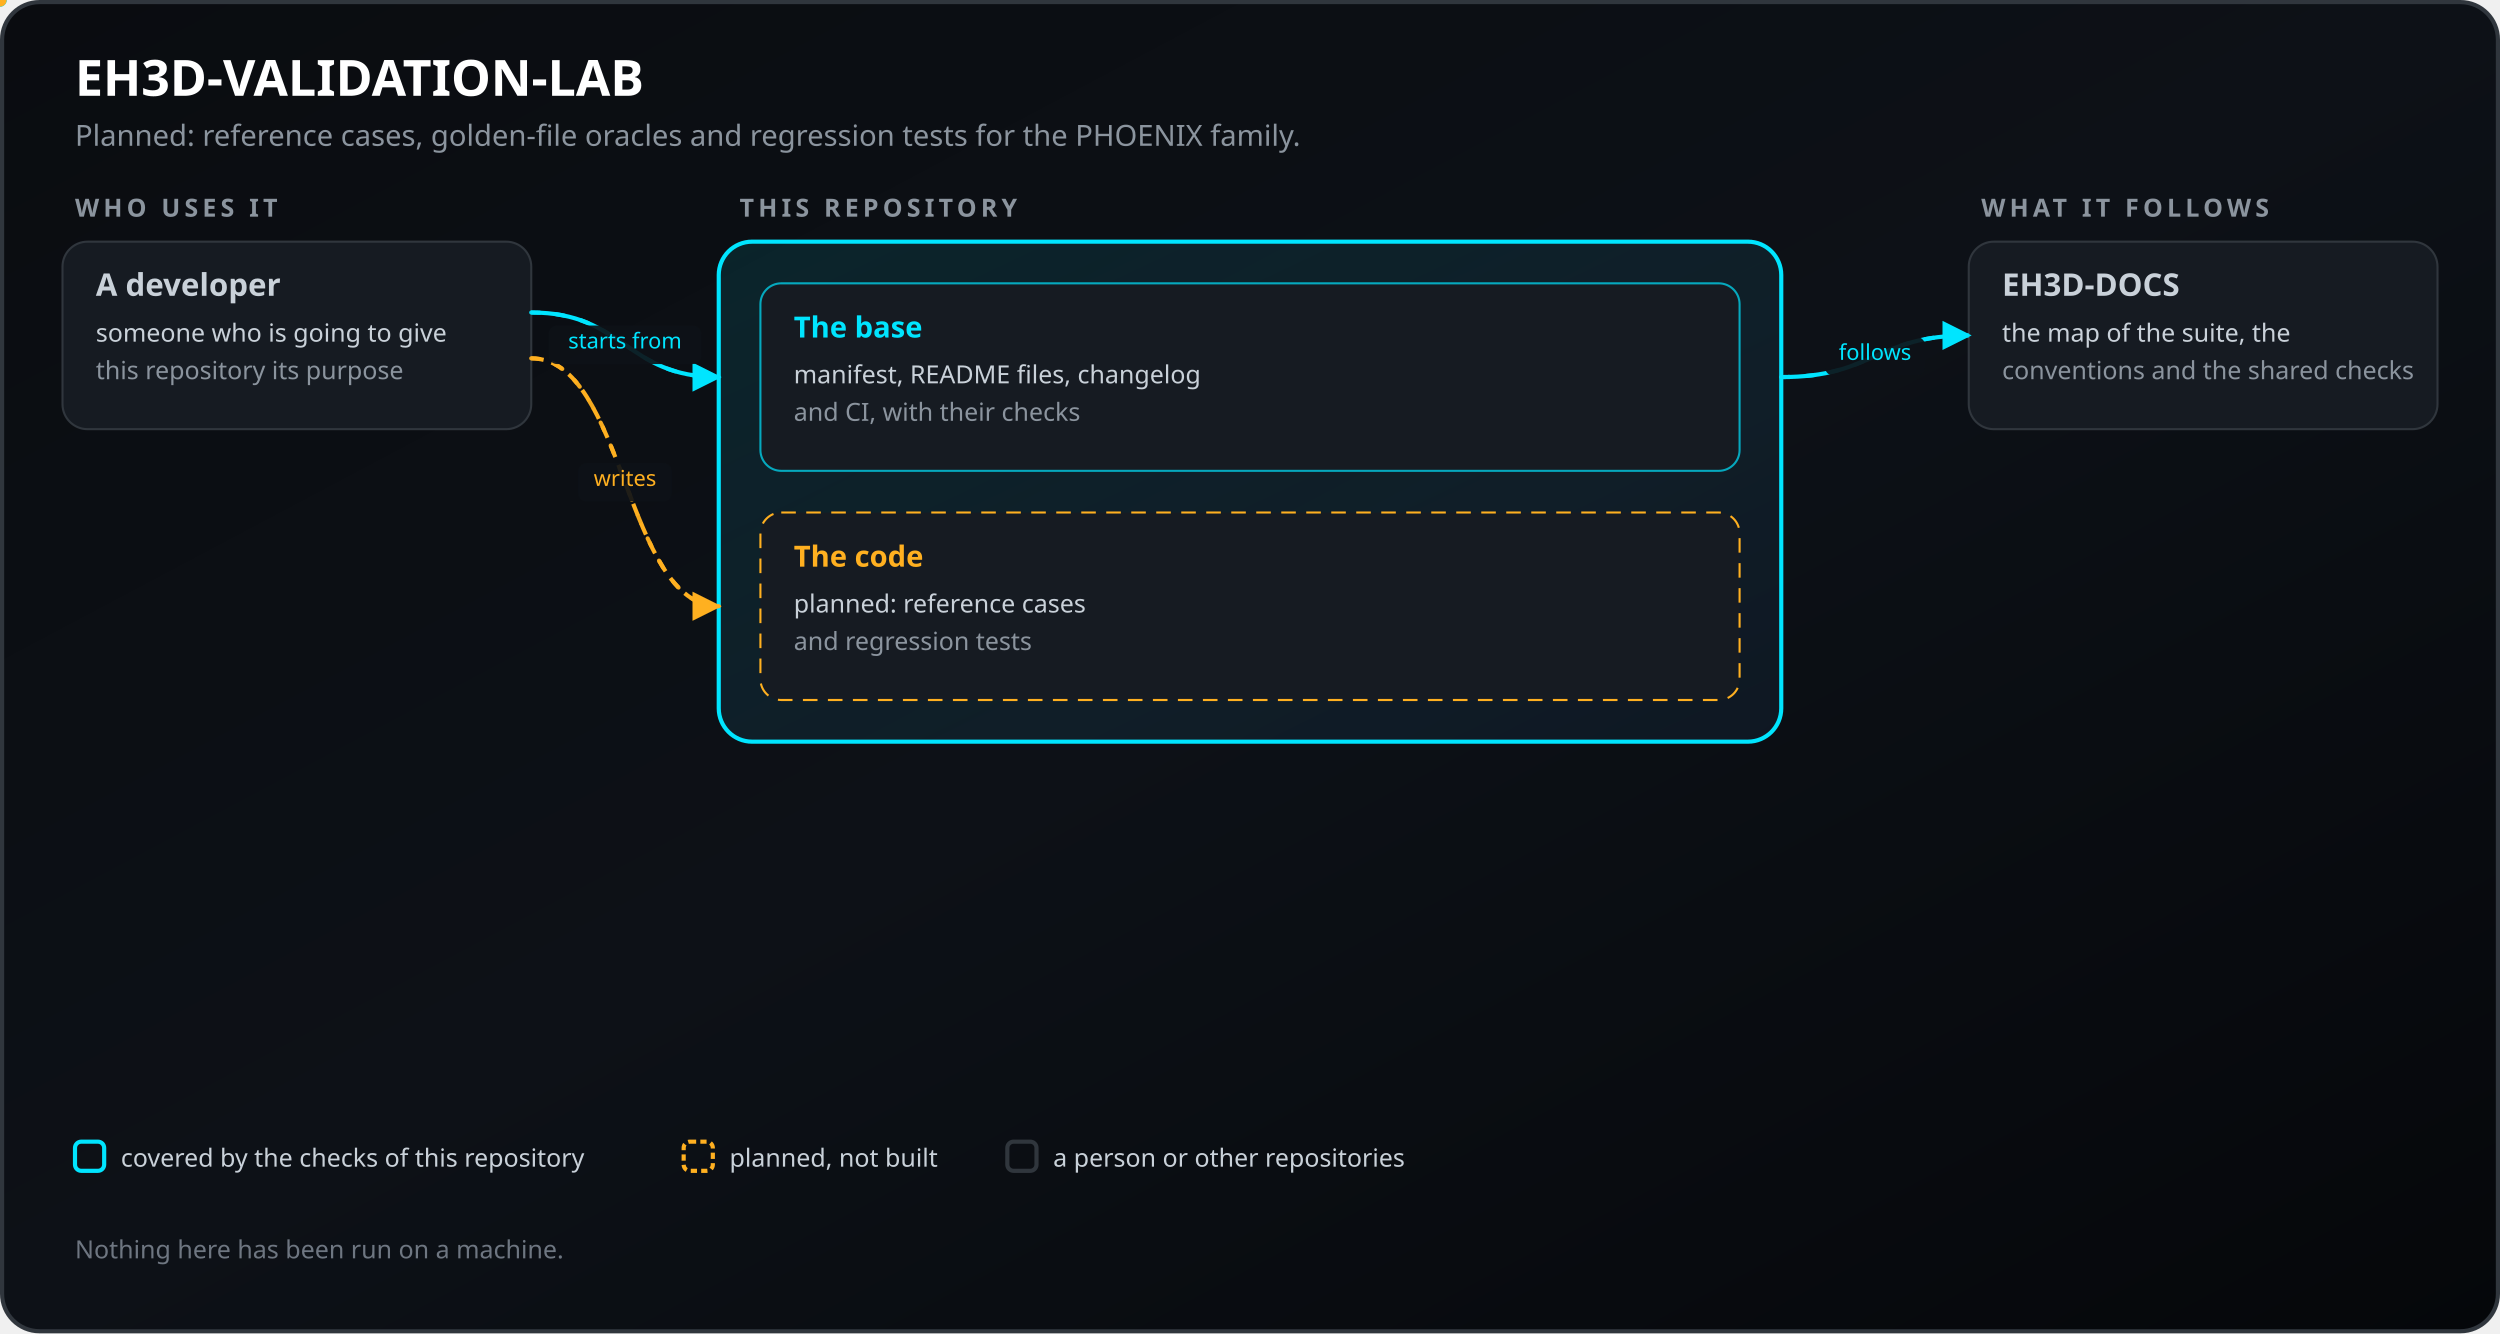
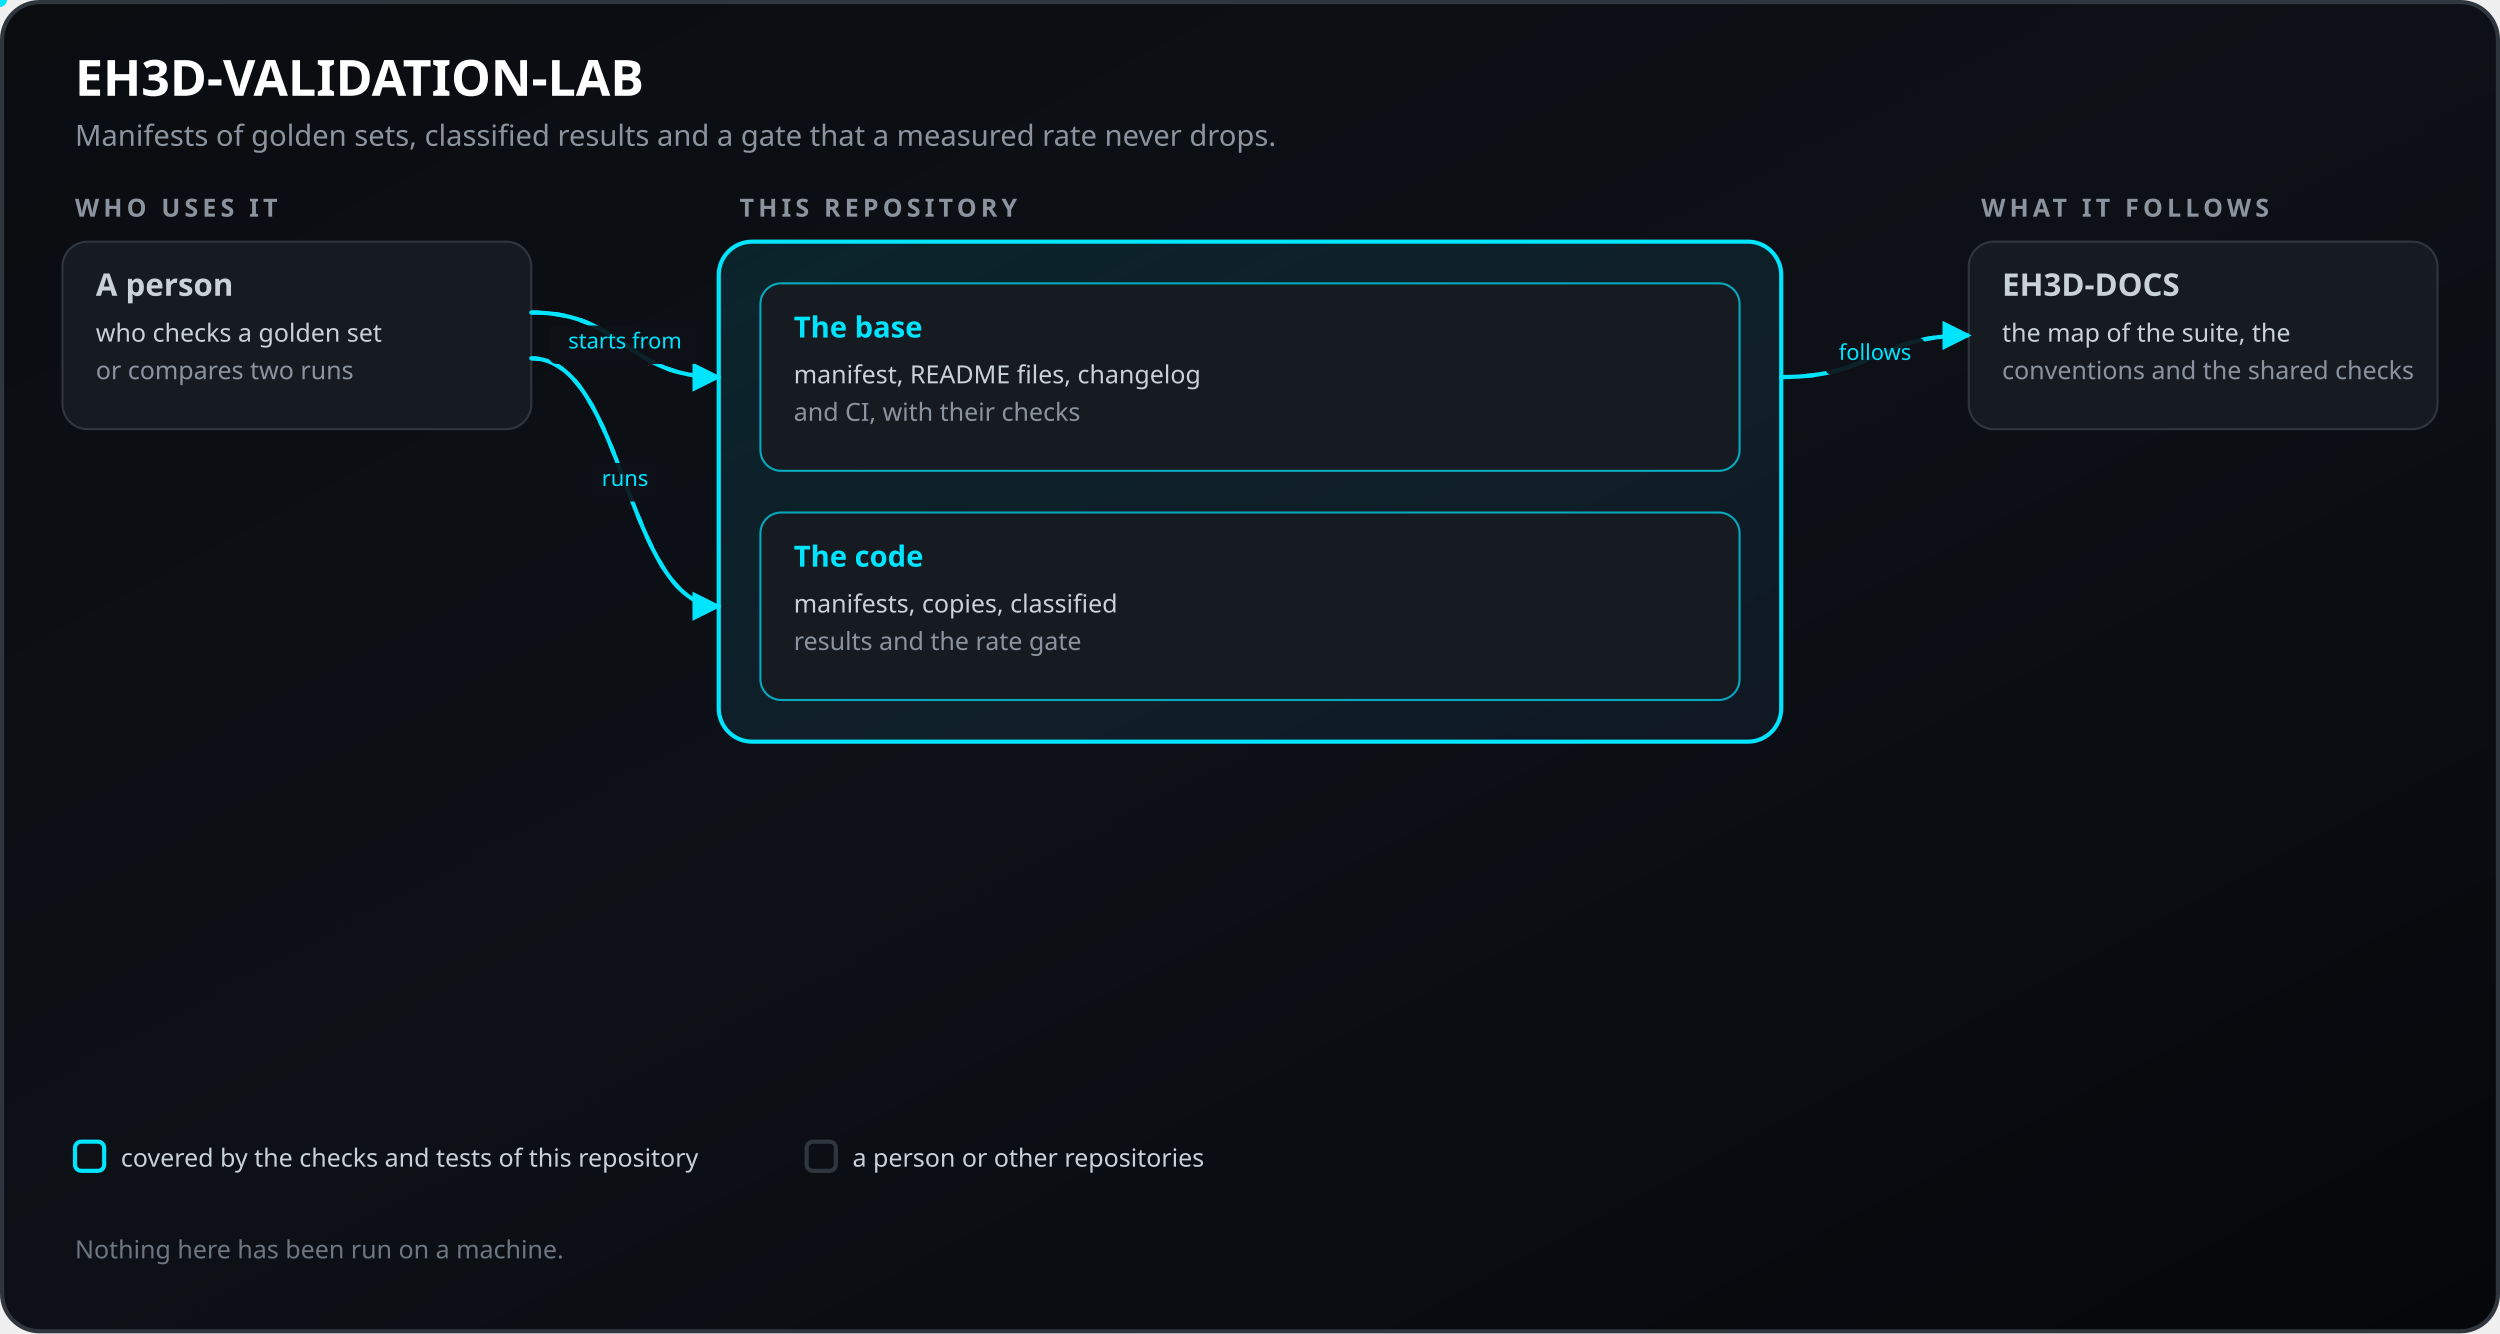
<svg xmlns="http://www.w3.org/2000/svg" viewBox="0 0 1200 640" width="1200" height="640" role="img" aria-labelledby="t d" font-family="'Segoe UI','Noto Sans','Noto Sans CJK SC','Microsoft YaHei','Yu Gothic','Helvetica Neue',Helvetica,Arial,sans-serif">
  <defs>
    <linearGradient id="bg" x1="0" y1="0" x2="1" y2="1">
      <stop offset="0" stop-color="#0A0C10" />
      <stop offset="0.5" stop-color="#0D1117" />
      <stop offset="1" stop-color="#05070A" />
    </linearGradient>
    <linearGradient id="card" x1="0" y1="0" x2="1" y2="1">
      <stop offset="0" stop-color="#121821" />
      <stop offset="1" stop-color="#0B0F15" />
    </linearGradient>
    <linearGradient id="line" x1="0" y1="0" x2="1" y2="0">
      <stop offset="0" stop-color="#00E5FF" />
      <stop offset="1" stop-color="#FF0055" />
    </linearGradient>
    <filter id="glow" x="-50%" y="-50%" width="200%" height="200%">
      <feGaussianBlur stdDeviation="3" result="b" />
      <feMerge>
        <feMergeNode in="b" />
        <feMergeNode in="SourceGraphic" />
      </feMerge>
    </filter>
    <linearGradient id="svc" x1="0" y1="0" x2="1" y2="1">
      <stop offset="0" stop-color="#00E5FF" stop-opacity="0.10" />
      <stop offset="1" stop-color="#4DA3FF" stop-opacity="0.06" />
    </linearGradient>
    <marker id="m00E5FF" viewBox="0 0 10 10" refX="9" refY="5" markerWidth="7" markerHeight="7" orient="auto-start-reverse">
      <path d="M0 0L10 5L0 10z" fill="#00E5FF" />
    </marker>
-     <marker id="mFFB020" viewBox="0 0 10 10" refX="9" refY="5" markerWidth="7" markerHeight="7" orient="auto-start-reverse">
-       <path d="M0 0L10 5L0 10z" fill="#FFB020" />
-     </marker>
    <marker id="m30363D" viewBox="0 0 10 10" refX="9" refY="5" markerWidth="7" markerHeight="7" orient="auto-start-reverse">
      <path d="M0 0L10 5L0 10z" fill="#8B949E" />
    </marker>
  </defs>
  <rect x="1" y="1" width="1198" height="638" rx="18" fill="url(#bg)" stroke="#30363D" stroke-width="2" />
  <text x="36" y="46" font-family="'Segoe UI','Noto Sans','Noto Sans CJK SC','Microsoft YaHei','Yu Gothic','Helvetica Neue',Helvetica,Arial,sans-serif" font-size="24" font-weight="700" fill="#FFFFFF" text-anchor="start">EH3D-VALIDATION-LAB</text>
-   <text x="36" y="70" font-family="'Segoe UI','Noto Sans','Noto Sans CJK SC','Microsoft YaHei','Yu Gothic','Helvetica Neue',Helvetica,Arial,sans-serif" font-size="14" font-weight="400" fill="#8B949E" text-anchor="start">Planned: reference cases, golden-file oracles and regression tests for the PHOENIX family.</text>
+   <text x="36" y="70" font-family="'Segoe UI','Noto Sans','Noto Sans CJK SC','Microsoft YaHei','Yu Gothic','Helvetica Neue',Helvetica,Arial,sans-serif" font-size="14" font-weight="400" fill="#8B949E" text-anchor="start">Manifests of golden sets, classified results and a gate that a measured rate never drops.</text>
  <text x="36" y="104" font-family="'Segoe UI','Noto Sans','Noto Sans CJK SC','Microsoft YaHei','Yu Gothic','Helvetica Neue',Helvetica,Arial,sans-serif" font-size="12" font-weight="700" fill="#8B949E" text-anchor="start" letter-spacing="2">WHO USES IT</text>
  <text x="355" y="104" font-family="'Segoe UI','Noto Sans','Noto Sans CJK SC','Microsoft YaHei','Yu Gothic','Helvetica Neue',Helvetica,Arial,sans-serif" font-size="12" font-weight="700" fill="#8B949E" text-anchor="start" letter-spacing="2">THIS REPOSITORY</text>
  <text x="951" y="104" font-family="'Segoe UI','Noto Sans','Noto Sans CJK SC','Microsoft YaHei','Yu Gothic','Helvetica Neue',Helvetica,Arial,sans-serif" font-size="12" font-weight="700" fill="#8B949E" text-anchor="start" letter-spacing="2">WHAT IT FOLLOWS</text>
  <rect x="345" y="116" width="510" height="240" rx="16" fill="url(#svc)" stroke="#00E5FF" stroke-width="2">
    <animate attributeName="stroke-opacity" values="0.55;1;0.55" dur="4s" repeatCount="indefinite" />
  </rect>
  <rect x="30" y="116" width="225" height="90" rx="12" fill="#161B22" stroke="#30363D" stroke-width="1" />
-   <text x="46" y="142" font-family="'Segoe UI','Noto Sans','Noto Sans CJK SC','Microsoft YaHei','Yu Gothic','Helvetica Neue',Helvetica,Arial,sans-serif" font-size="15" font-weight="700" fill="#C9D1D9" text-anchor="start">A developer</text>
-   <text x="46" y="164" font-family="'Segoe UI','Noto Sans','Noto Sans CJK SC','Microsoft YaHei','Yu Gothic','Helvetica Neue',Helvetica,Arial,sans-serif" font-size="12" font-weight="400" fill="#C9D1D9" text-anchor="start">someone who is going to give</text>
-   <text x="46" y="182" font-family="'Segoe UI','Noto Sans','Noto Sans CJK SC','Microsoft YaHei','Yu Gothic','Helvetica Neue',Helvetica,Arial,sans-serif" font-size="12" font-weight="400" fill="#8B949E" text-anchor="start">this repository its purpose</text>
+   <text x="46" y="142" font-family="'Segoe UI','Noto Sans','Noto Sans CJK SC','Microsoft YaHei','Yu Gothic','Helvetica Neue',Helvetica,Arial,sans-serif" font-size="15" font-weight="700" fill="#C9D1D9" text-anchor="start">A person</text>
+   <text x="46" y="164" font-family="'Segoe UI','Noto Sans','Noto Sans CJK SC','Microsoft YaHei','Yu Gothic','Helvetica Neue',Helvetica,Arial,sans-serif" font-size="12" font-weight="400" fill="#C9D1D9" text-anchor="start">who checks a golden set</text>
+   <text x="46" y="182" font-family="'Segoe UI','Noto Sans','Noto Sans CJK SC','Microsoft YaHei','Yu Gothic','Helvetica Neue',Helvetica,Arial,sans-serif" font-size="12" font-weight="400" fill="#8B949E" text-anchor="start">or compares two runs</text>
  <rect x="365" y="136" width="470" height="90" rx="10" fill="#161B22" stroke="#00E5FF" stroke-width="1" stroke-opacity="0.7">
    <animate attributeName="stroke-opacity" values="0.45;1;0.45;0.45" keyTimes="0;0.08;0.2;1" dur="6s" begin="0s" repeatCount="indefinite" />
    <animate attributeName="stroke-width" values="1;2.4;1;1" keyTimes="0;0.08;0.2;1" dur="6s" begin="0s" repeatCount="indefinite" />
  </rect>
  <text x="381" y="162" font-family="'Segoe UI','Noto Sans','Noto Sans CJK SC','Microsoft YaHei','Yu Gothic','Helvetica Neue',Helvetica,Arial,sans-serif" font-size="14" font-weight="700" fill="#00E5FF" text-anchor="start">The base</text>
  <text x="381" y="184" font-family="'Segoe UI','Noto Sans','Noto Sans CJK SC','Microsoft YaHei','Yu Gothic','Helvetica Neue',Helvetica,Arial,sans-serif" font-size="12" font-weight="400" fill="#C9D1D9" text-anchor="start">manifest, README files, changelog</text>
  <text x="381" y="202" font-family="'Segoe UI','Noto Sans','Noto Sans CJK SC','Microsoft YaHei','Yu Gothic','Helvetica Neue',Helvetica,Arial,sans-serif" font-size="12" font-weight="400" fill="#8B949E" text-anchor="start">and CI, with their checks</text>
-   <rect x="365" y="246" width="470" height="90" rx="10" fill="#161B22" stroke="#FFB020" stroke-width="1" stroke-dasharray="7 5">
+   <rect x="365" y="246" width="470" height="90" rx="10" fill="#161B22" stroke="#00E5FF" stroke-width="1" stroke-opacity="0.7">
    <animate attributeName="stroke-opacity" values="0.45;1;0.45;0.45" keyTimes="0;0.08;0.2;1" dur="6s" begin="1s" repeatCount="indefinite" />
    <animate attributeName="stroke-width" values="1;2.4;1;1" keyTimes="0;0.08;0.2;1" dur="6s" begin="1s" repeatCount="indefinite" />
  </rect>
-   <text x="381" y="272" font-family="'Segoe UI','Noto Sans','Noto Sans CJK SC','Microsoft YaHei','Yu Gothic','Helvetica Neue',Helvetica,Arial,sans-serif" font-size="14" font-weight="700" fill="#FFB020" text-anchor="start">The code</text>
-   <text x="381" y="294" font-family="'Segoe UI','Noto Sans','Noto Sans CJK SC','Microsoft YaHei','Yu Gothic','Helvetica Neue',Helvetica,Arial,sans-serif" font-size="12" font-weight="400" fill="#C9D1D9" text-anchor="start">planned: reference cases</text>
-   <text x="381" y="312" font-family="'Segoe UI','Noto Sans','Noto Sans CJK SC','Microsoft YaHei','Yu Gothic','Helvetica Neue',Helvetica,Arial,sans-serif" font-size="12" font-weight="400" fill="#8B949E" text-anchor="start">and regression tests</text>
+   <text x="381" y="272" font-family="'Segoe UI','Noto Sans','Noto Sans CJK SC','Microsoft YaHei','Yu Gothic','Helvetica Neue',Helvetica,Arial,sans-serif" font-size="14" font-weight="700" fill="#00E5FF" text-anchor="start">The code</text>
+   <text x="381" y="294" font-family="'Segoe UI','Noto Sans','Noto Sans CJK SC','Microsoft YaHei','Yu Gothic','Helvetica Neue',Helvetica,Arial,sans-serif" font-size="12" font-weight="400" fill="#C9D1D9" text-anchor="start">manifests, copies, classified</text>
+   <text x="381" y="312" font-family="'Segoe UI','Noto Sans','Noto Sans CJK SC','Microsoft YaHei','Yu Gothic','Helvetica Neue',Helvetica,Arial,sans-serif" font-size="12" font-weight="400" fill="#8B949E" text-anchor="start">results and the rate gate</text>
  <rect x="945" y="116" width="225" height="90" rx="12" fill="#161B22" stroke="#30363D" stroke-width="1" />
  <text x="961" y="142" font-family="'Segoe UI','Noto Sans','Noto Sans CJK SC','Microsoft YaHei','Yu Gothic','Helvetica Neue',Helvetica,Arial,sans-serif" font-size="15" font-weight="700" fill="#C9D1D9" text-anchor="start">EH3D-DOCS</text>
  <text x="961" y="164" font-family="'Segoe UI','Noto Sans','Noto Sans CJK SC','Microsoft YaHei','Yu Gothic','Helvetica Neue',Helvetica,Arial,sans-serif" font-size="12" font-weight="400" fill="#C9D1D9" text-anchor="start">the map of the suite, the</text>
  <text x="961" y="182" font-family="'Segoe UI','Noto Sans','Noto Sans CJK SC','Microsoft YaHei','Yu Gothic','Helvetica Neue',Helvetica,Arial,sans-serif" font-size="12" font-weight="400" fill="#8B949E" text-anchor="start">conventions and the shared checks</text>
  <path id="p0" d="M255 150 C300 150 300 181 345 181" stroke="#00E5FF" stroke-width="2" fill="none" marker-end="url(#m00E5FF)" />
  <path d="M255 150 C300 150 300 181 345 181" stroke="#00E5FF" stroke-width="2" fill="none" stroke-linecap="round" stroke-dasharray="4 8" opacity="0.95">
    <animate attributeName="stroke-dashoffset" from="0" to="-24" dur="1.2s" repeatCount="indefinite" />
  </path>
  <circle r="3.2" fill="#00E5FF">
    <animateMotion dur="1.8s" begin="0.00s" repeatCount="indefinite">
      <mpath href="#p0" />
    </animateMotion>
    <animate attributeName="opacity" values="0;1;1;0" keyTimes="0;0.15;0.85;1" dur="1.8s" begin="0.00s" repeatCount="indefinite" />
  </circle>
  <path id="p1" d="M855 181 C900 181 900 161 945 161" stroke="#00E5FF" stroke-width="2" fill="none" marker-end="url(#m00E5FF)" />
  <path d="M855 181 C900 181 900 161 945 161" stroke="#00E5FF" stroke-width="2" fill="none" stroke-linecap="round" stroke-dasharray="4 8" opacity="0.95">
    <animate attributeName="stroke-dashoffset" from="0" to="-24" dur="1.2s" repeatCount="indefinite" />
  </path>
  <circle r="3.2" fill="#00E5FF">
    <animateMotion dur="1.8s" begin="0.35s" repeatCount="indefinite">
      <mpath href="#p1" />
    </animateMotion>
    <animate attributeName="opacity" values="0;1;1;0" keyTimes="0;0.15;0.85;1" dur="1.8s" begin="0.35s" repeatCount="indefinite" />
  </circle>
-   <path id="p2" d="M255 172 C300 172 300 291 345 291" stroke="#FFB020" stroke-width="2" fill="none" stroke-dasharray="6 4" marker-end="url(#mFFB020)" />
-   <path d="M255 172 C300 172 300 291 345 291" stroke="#FFB020" stroke-width="2" fill="none" stroke-linecap="round" stroke-dasharray="4 8" opacity="0.95">
+   <path id="p2" d="M255 172 C300 172 300 291 345 291" stroke="#00E5FF" stroke-width="2" fill="none" marker-end="url(#m00E5FF)" />
+   <path d="M255 172 C300 172 300 291 345 291" stroke="#00E5FF" stroke-width="2" fill="none" stroke-linecap="round" stroke-dasharray="4 8" opacity="0.95">
    <animate attributeName="stroke-dashoffset" from="0" to="-24" dur="1.2s" repeatCount="indefinite" />
  </path>
-   <circle r="3.2" fill="#FFB020">
+   <circle r="3.2" fill="#00E5FF">
    <animateMotion dur="1.8s" begin="0.70s" repeatCount="indefinite">
      <mpath href="#p2" />
    </animateMotion>
    <animate attributeName="opacity" values="0;1;1;0" keyTimes="0;0.15;0.85;1" dur="1.8s" begin="0.70s" repeatCount="indefinite" />
  </circle>
  <rect x="263.395" y="156.25" width="73.21" height="18.5" rx="4" fill="#0D1117" opacity="0.92" />
  <text x="300" y="167.25" font-family="'Segoe UI','Noto Sans','Noto Sans CJK SC','Microsoft YaHei','Yu Gothic','Helvetica Neue',Helvetica,Arial,sans-serif" font-size="10.5" font-weight="400" fill="#00E5FF" text-anchor="middle">starts from</text>
  <rect x="875.995" y="161.75" width="48.01" height="18.5" rx="4" fill="#0D1117" opacity="0.92" />
  <text x="900" y="172.75" font-family="'Segoe UI','Noto Sans','Noto Sans CJK SC','Microsoft YaHei','Yu Gothic','Helvetica Neue',Helvetica,Arial,sans-serif" font-size="10.5" font-weight="400" fill="#00E5FF" text-anchor="middle">follows</text>
-   <rect x="277.57" y="222.25" width="44.86" height="18.5" rx="4" fill="#0D1117" opacity="0.92" />
-   <text x="300" y="233.25" font-family="'Segoe UI','Noto Sans','Noto Sans CJK SC','Microsoft YaHei','Yu Gothic','Helvetica Neue',Helvetica,Arial,sans-serif" font-size="10.5" font-weight="400" fill="#FFB020" text-anchor="middle">writes</text>
+   <rect x="283.66" y="222.25" width="32.68" height="18.5" rx="4" fill="#0D1117" opacity="0.92" />
+   <text x="300" y="233.25" font-family="'Segoe UI','Noto Sans','Noto Sans CJK SC','Microsoft YaHei','Yu Gothic','Helvetica Neue',Helvetica,Arial,sans-serif" font-size="10.5" font-weight="400" fill="#00E5FF" text-anchor="middle">runs</text>
  <rect x="36" y="548" width="14" height="14" rx="3" fill="none" stroke="#00E5FF" stroke-width="2" />
-   <text x="58" y="560" font-family="'Segoe UI','Noto Sans','Noto Sans CJK SC','Microsoft YaHei','Yu Gothic','Helvetica Neue',Helvetica,Arial,sans-serif" font-size="12" font-weight="400" fill="#C9D1D9" text-anchor="start">covered by the checks of this repository</text>
-   <rect x="328.16" y="548" width="14" height="14" rx="3" fill="none" stroke="#FFB020" stroke-width="2" stroke-dasharray="3 2" />
-   <text x="350.16" y="560" font-family="'Segoe UI','Noto Sans','Noto Sans CJK SC','Microsoft YaHei','Yu Gothic','Helvetica Neue',Helvetica,Arial,sans-serif" font-size="12" font-weight="400" fill="#C9D1D9" text-anchor="start">planned, not built</text>
-   <rect x="483.52" y="548" width="14" height="14" rx="3" fill="none" stroke="#30363D" stroke-width="2" />
-   <text x="505.52" y="560" font-family="'Segoe UI','Noto Sans','Noto Sans CJK SC','Microsoft YaHei','Yu Gothic','Helvetica Neue',Helvetica,Arial,sans-serif" font-size="12" font-weight="400" fill="#C9D1D9" text-anchor="start">a person or other repositories</text>
+   <text x="58" y="560" font-family="'Segoe UI','Noto Sans','Noto Sans CJK SC','Microsoft YaHei','Yu Gothic','Helvetica Neue',Helvetica,Arial,sans-serif" font-size="12" font-weight="400" fill="#C9D1D9" text-anchor="start">covered by the checks and tests of this repository</text>
+   <rect x="387.2" y="548" width="14" height="14" rx="3" fill="none" stroke="#30363D" stroke-width="2" />
+   <text x="409.2" y="560" font-family="'Segoe UI','Noto Sans','Noto Sans CJK SC','Microsoft YaHei','Yu Gothic','Helvetica Neue',Helvetica,Arial,sans-serif" font-size="12" font-weight="400" fill="#C9D1D9" text-anchor="start">a person or other repositories</text>
  <text x="36" y="604" font-family="'Segoe UI','Noto Sans','Noto Sans CJK SC','Microsoft YaHei','Yu Gothic','Helvetica Neue',Helvetica,Arial,sans-serif" font-size="12" font-weight="400" fill="#6E7681" text-anchor="start">Nothing here has been run on a machine.</text>
</svg>
